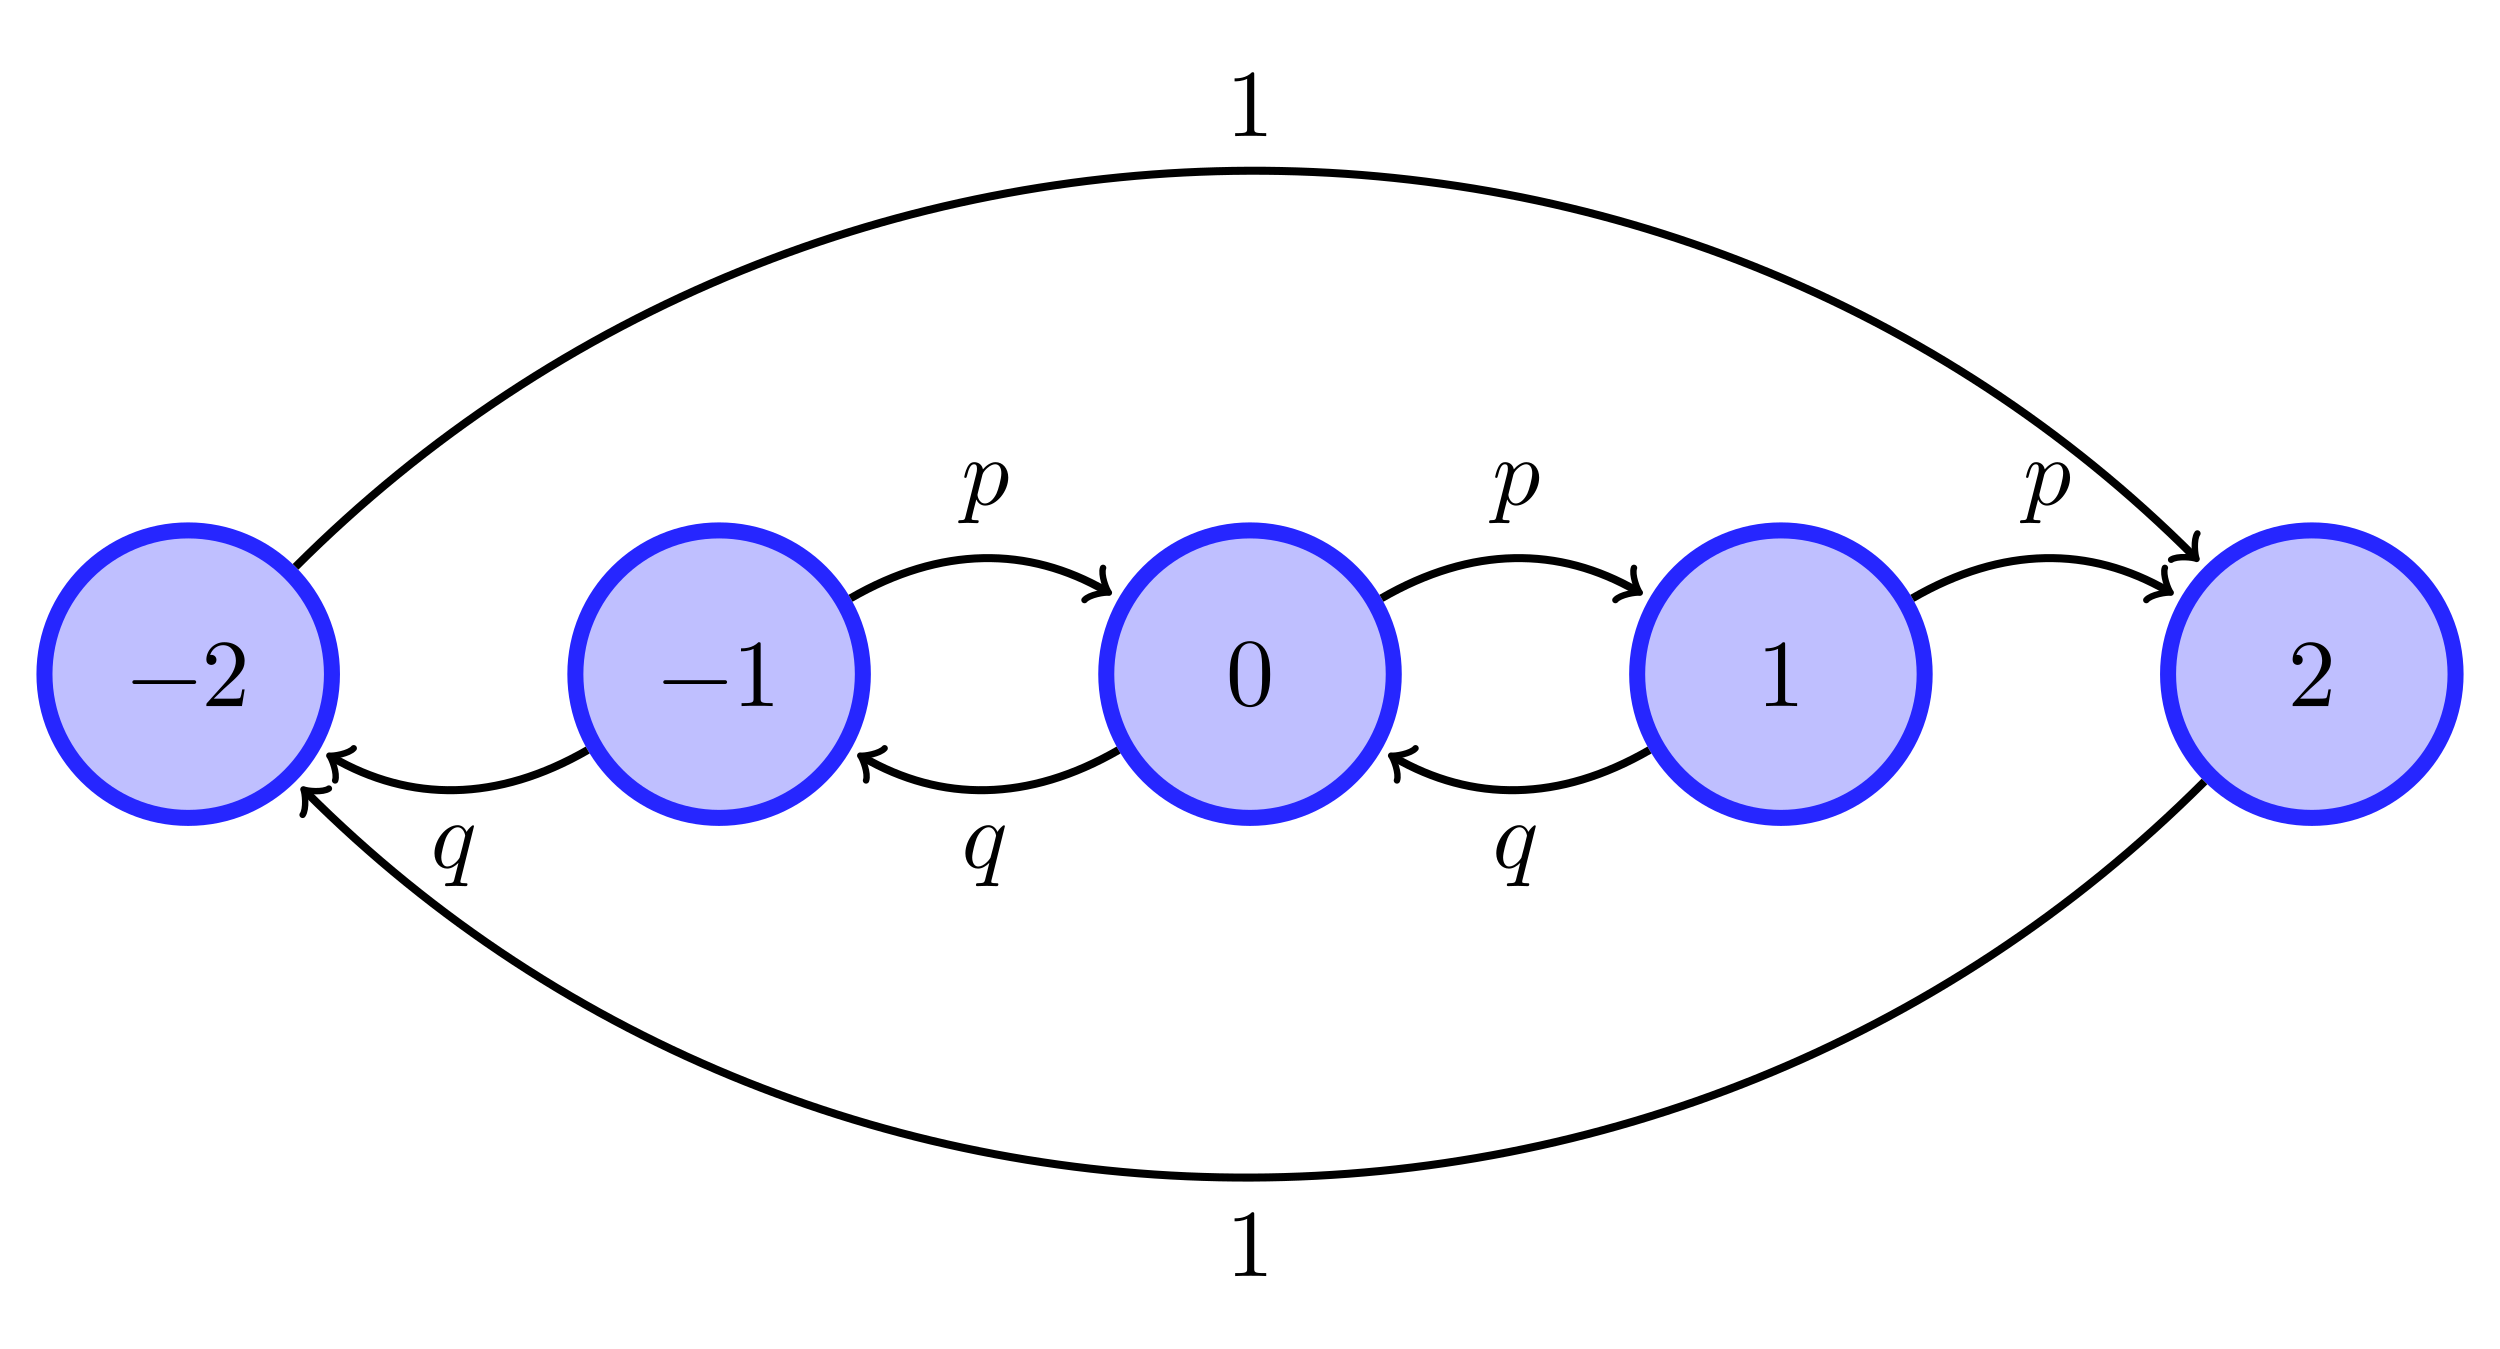
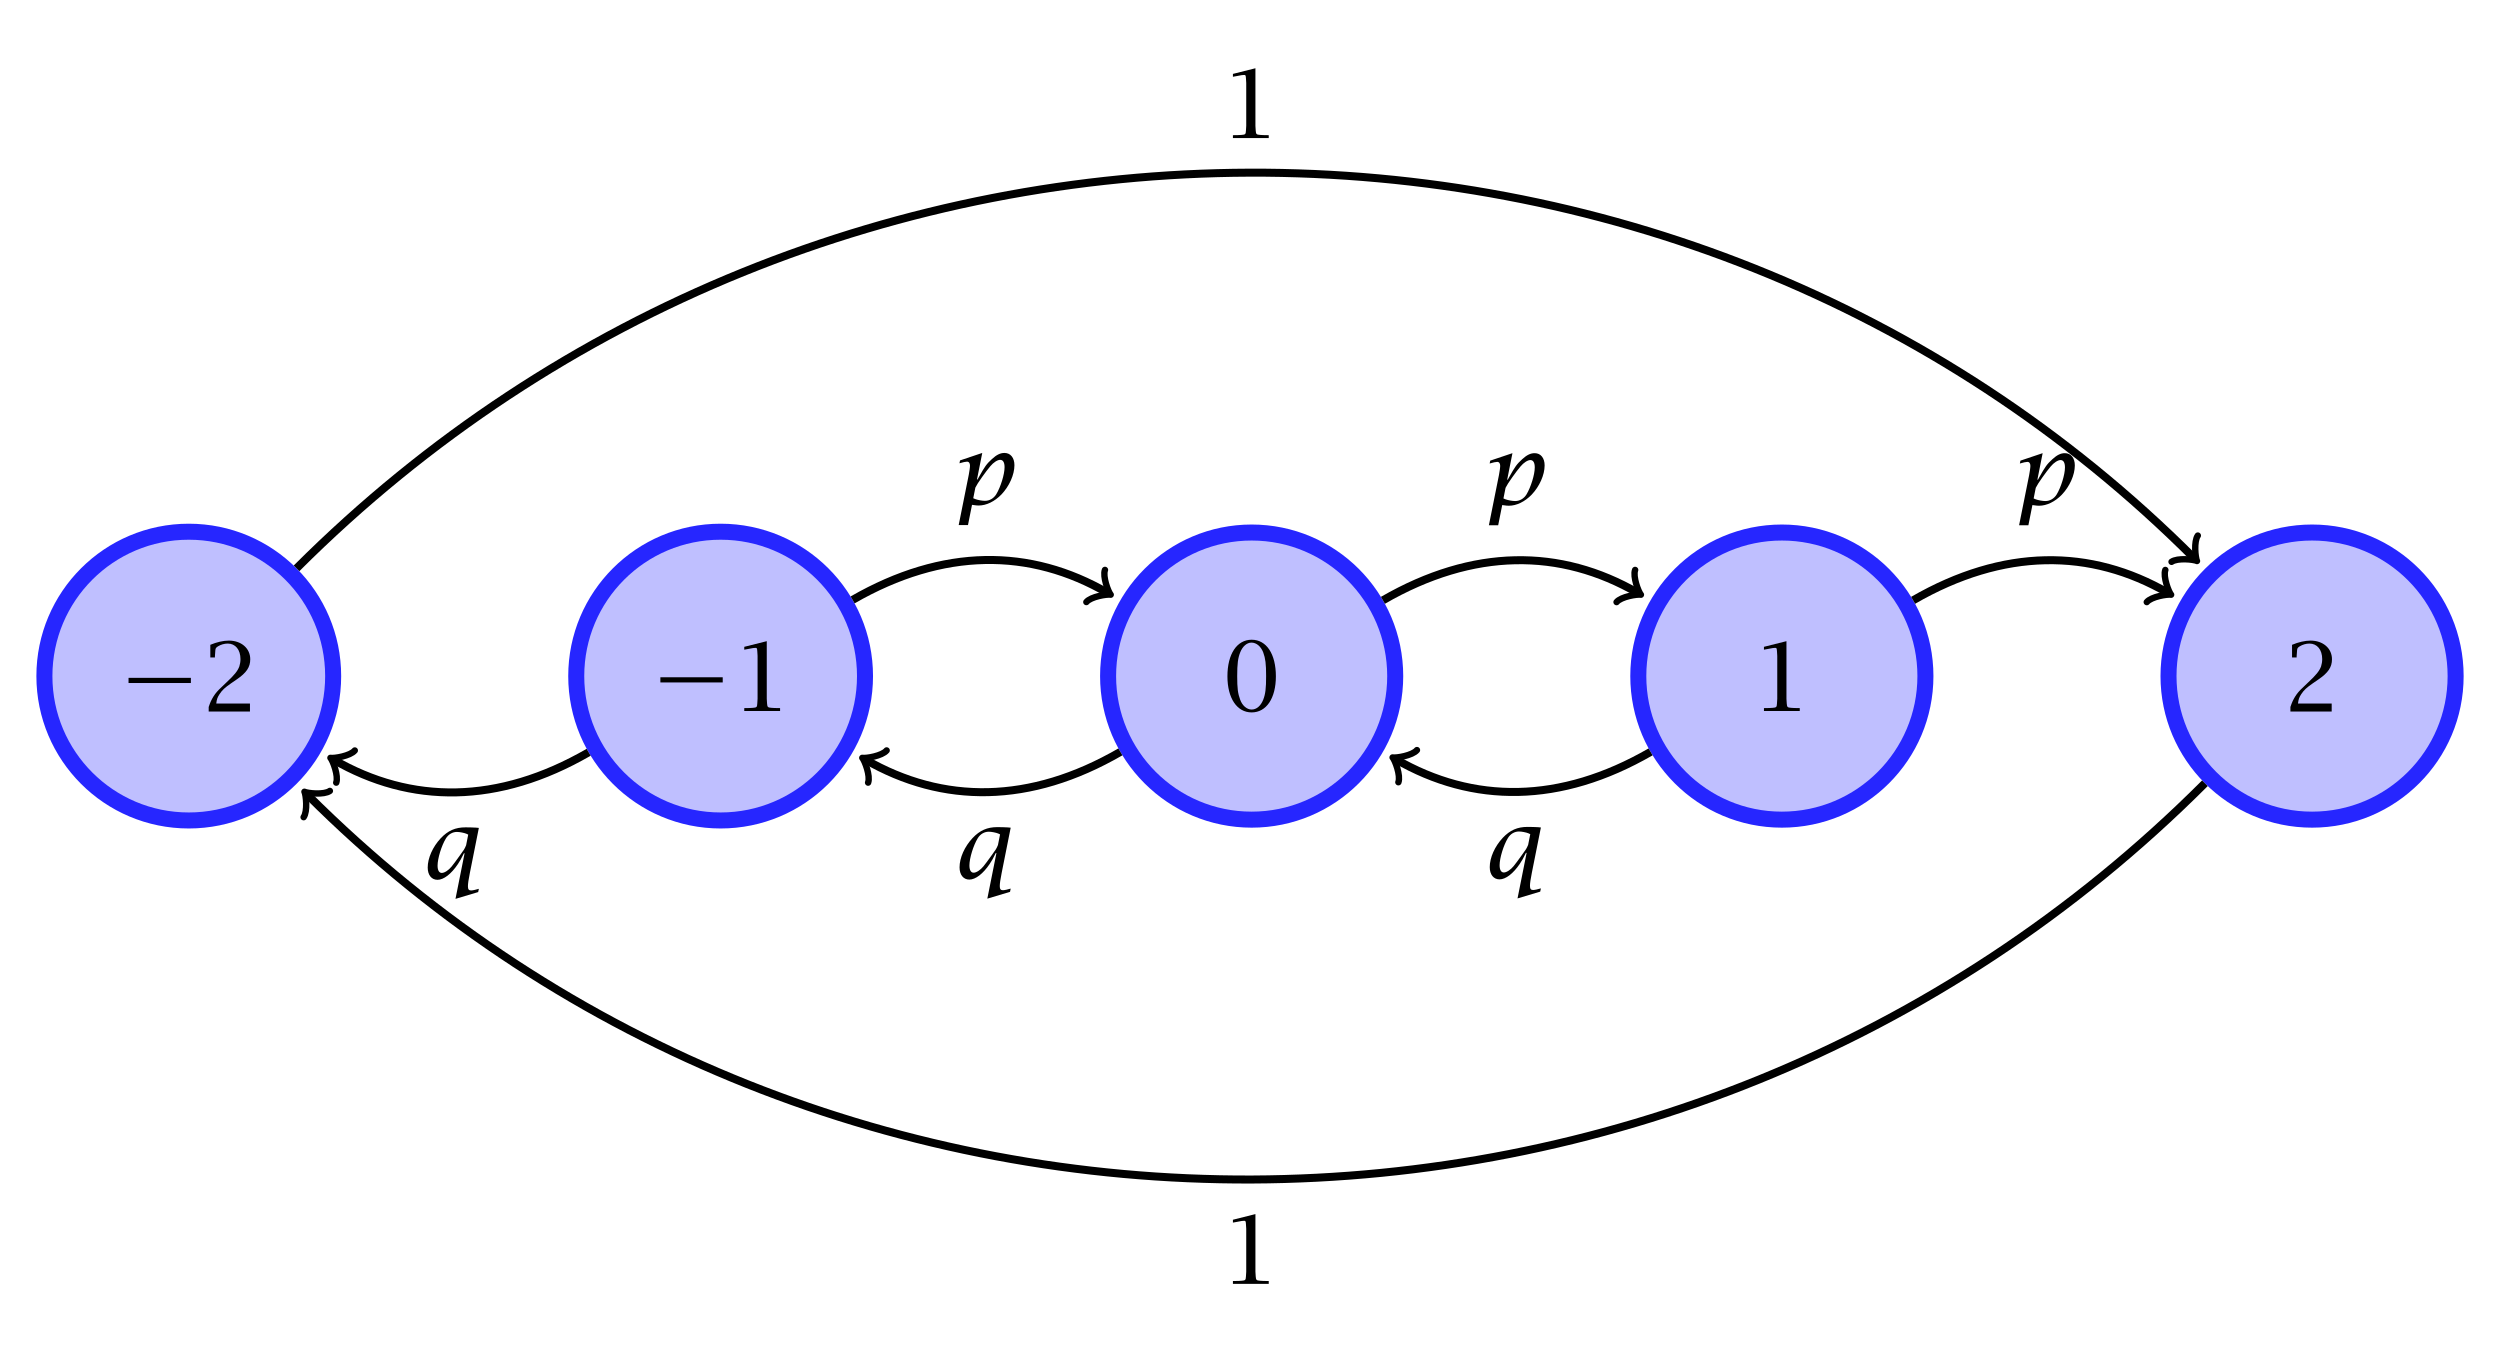
- <svg xmlns="http://www.w3.org/2000/svg" xmlns:xlink="http://www.w3.org/1999/xlink" version="1.1" width="467.551" height="252.163" viewBox="0 0 467.551 252.163">
+ <svg xmlns="http://www.w3.org/2000/svg" xmlns:xlink="http://www.w3.org/1999/xlink" version="1.1" width="468.164" height="253.218" viewBox="0 0 468.164 253.218">
  <defs>
-     <path id="font_3_1" d="M.722 .25C.722 .261 .713 .27 .702 .27H.076C.065 .27 .056 .261 .056 .25 .056 .239 .065 .23 .076 .23H.702C.713 .23 .722 .239 .722 .25Z" />
-     <path id="font_3_2" d="M.449 .174H.424C.419 .144 .412 .1 .402 .085 .395 .077 .329 .077 .307 .077H.127L.233 .18C.389 .318 .449 .372 .449 .472 .449 .586 .359 .666 .237 .666 .124 .666 .05 .574 .05 .485 .05 .429 .1 .429 .103 .429 .12 .429 .155 .441 .155 .482 .155 .508 .137 .534 .102 .534 .094 .534 .092 .534 .089 .533 .112 .598 .166 .635 .224 .635 .315 .635 .358 .554 .358 .472 .358 .392 .308 .313 .253 .251L.061 .037C.05 .026 .05 .024 .05 0H.421L.449 .174Z" />
-     <path id="font_3_3" d="M.419 0V.031H.387C.297 .031 .294 .042 .294 .079V.64C.294 .664 .294 .666 .271 .666 .209 .602 .121 .602 .089 .602V.571C.109 .571 .168 .571 .22 .597V.079C.22 .043 .217 .031 .127 .031H.095V0C.13 .003 .217 .003 .257 .003 .297 .003 .384 .003 .419 0Z" />
-     <path id="font_3_4" d="M.46 .32C.46 .4 .455 .48 .42 .554 .374 .65 .292 .666 .25 .666 .19 .666 .117 .64 .076 .547 .044 .478 .039 .4 .039 .32 .039 .245 .043 .155 .084 .079 .127-.002 .2-.022 .249-.022 .303-.022 .379-.001 .423 .094 .455 .163 .46 .241 .46 .32M.377 .332C.377 .257 .377 .189 .366 .125 .351 .03 .294-0 .249-0 .21-0 .151 .025 .133 .121 .122 .181 .122 .273 .122 .332 .122 .396 .122 .462 .13 .516 .149 .635 .224 .644 .249 .644 .282 .644 .348 .626 .367 .527 .377 .471 .377 .395 .377 .332Z" />
-     <path id="font_3_5" d="M.49 .282C.49 .376 .433 .442 .357 .442 .307 .442 .259 .406 .226 .367 .216 .421 .173 .442 .136 .442 .09 .442 .071 .403 .062 .385 .044 .351 .031 .291 .031 .288 .031 .278 .043 .278 .043 .278 .053 .278 .054 .279 .06 .301 .077 .372 .097 .42 .133 .42 .15 .42 .164 .412 .164 .374 .164 .351 .161 .34 .157 .323L.045-.122C.037-.156 .035-.163-.009-.163-.021-.163-.032-.163-.032-.182-.032-.19-.027-.194-.019-.194 .008-.194 .037-.191 .065-.191 .098-.191 .132-.194 .164-.194 .169-.194 .182-.194 .182-.174 .182-.163 .172-.163 .158-.163 .108-.163 .108-.156 .108-.147 .108-.135 .15 .028 .157 .053 .17 .024 .198-.011 .249-.011 .365-.011 .49 .135 .49 .282M.418 .326C.418 .267 .385 .152 .367 .114 .333 .044 .285 .011 .248 .011 .182 .011 .169 .094 .169 .1 .169 .1 .169 .104 .172 .116L.221 .312C.228 .339 .255 .367 .273 .382 .308 .413 .337 .42 .354 .42 .394 .42 .418 .385 .418 .326Z" />
-     <path id="font_3_6" d="M.452 .431C.452 .435 .449 .441 .442 .441 .431 .441 .391 .401 .374 .372 .352 .426 .313 .442 .281 .442 .163 .442 .04 .294 .04 .149 .04 .051 .099-.011 .172-.011 .215-.011 .254 .013 .29 .049L.245-.13C.237-.158 .229-.162 .173-.163 .16-.163 .15-.163 .15-.183 .15-.183 .15-.194 .163-.194 .195-.194 .23-.191 .263-.191 .297-.191 .333-.194 .366-.194 .371-.194 .384-.194 .384-.174 .384-.163 .374-.163 .358-.163 .31-.163 .31-.156 .31-.147 .31-.14 .312-.134 .314-.125L.452 .431M.36 .332C.36 .326 .305 .107 .302 .103 .287 .075 .231 .011 .175 .011 .115 .011 .111 .088 .111 .105 .111 .153 .14 .262 .157 .304 .188 .378 .24 .42 .281 .42 .346 .42 .36 .339 .36 .332Z" />
+     <path id="font_3_1" d="M.108 .298H.759V.352H.108V.298Z" />
+     <path id="font_3_2" d="M.41 .547C.41 .521 .405 .493 .398 .471 .38 .423 .348 .383 .26 .301L.209 .252C.171 .217 .149 .191 .127 .156 .106 .121 .096 .101 .078 .048V0H.509V.084H.157C.163 .13 .169 .148 .192 .183 .22 .225 .246 .249 .312 .295L.37 .335C.473 .405 .512 .464 .512 .546 .512 .66 .419 .741 .288 .741 .231 .741 .162 .725 .095 .697V.565H.143V.577C.147 .648 .148 .652 .154 .663 .158 .669 .165 .675 .175 .681 .205 .699 .241 .71 .277 .71 .357 .71 .41 .646 .41 .547Z" />
+     <path id="font_3_3" d="M.256 .575V.127L.253 .078C.251 .04 .247 .036 .208 .033L.175 .031 .117 .03V0H.491V.03L.434 .031 .401 .033C.362 .036 .358 .04 .355 .078L.352 .127V.729L.117 .67V.64L.166 .649 .209 .657C.217 .658 .226 .659 .234 .659 .249 .659 .251 .655 .253 .624L.256 .575Z" />
+     <path id="font_3_4" d="M.304-.018C.458-.018 .557 .13 .557 .359 .557 .592 .459 .741 .304 .741 .15 .741 .051 .592 .051 .359 .051 .13 .151-.018 .304-.018M.304 .012C.254 .012 .207 .052 .184 .115 .16 .179 .153 .233 .153 .361 .153 .49 .161 .55 .184 .608 .209 .672 .254 .711 .302 .711 .354 .711 .401 .671 .425 .608 .448 .545 .455 .49 .455 .361 .455 .233 .448 .174 .425 .115 .399 .05 .355 .012 .304 .012Z" />
+     <path id="font_3_5" d="M.24 .18C.261 .219 .267 .228 .31 .29 .343 .336 .371 .374 .396 .403 .429 .443 .471 .47 .499 .47 .529 .47 .545 .443 .545 .393 .545 .318 .504 .186 .458 .11 .431 .067 .388 .042 .34 .042 .312 .042 .267 .05 .24 .06 .235 .062 .228 .065 .218 .069L.24 .18M.205 0C.212-.001 .217-.002 .221-.002 .24-.004 .25-.006 .252-.006 .26-.007 .267-.007 .275-.007 .355-.007 .441 .035 .512 .108 .594 .194 .648 .314 .648 .414 .648 .492 .607 .542 .544 .542 .501 .542 .462 .523 .414 .479 .356 .426 .34 .403 .275 .287L.263 .265H.257L.312 .542 .08 .464 .074 .434C.112 .445 .138 .451 .153 .451 .173 .451 .184 .435 .184 .409 .184 .398 .182 .384 .18 .368L.171 .313 .066-.211H.163L.205 0Z" />
+     <path id="font_3_6" d="M.338-.211 .575-.14 .582-.106C.553-.115 .517-.123 .501-.123 .477-.123 .468-.111 .468-.08 .468-.053 .474-.01 .488 .059L.582 .53C.557 .533 .553 .533 .502 .535 .475 .536 .456 .536 .444 .536 .336 .536 .26 .502 .184 .422 .1 .332 .048 .215 .048 .116 .048 .038 .088-.012 .15-.012 .215-.012 .294 .049 .363 .152 .386 .186 .396 .205 .426 .265H.433L.338-.211M.449 .349C.433 .31 .428 .303 .382 .24 .344 .187 .316 .149 .297 .126 .266 .088 .224 .06 .195 .06 .167 .06 .151 .087 .151 .136 .151 .211 .192 .345 .238 .42 .264 .463 .307 .488 .353 .488 .381 .488 .427 .479 .452 .469 .456 .468 .462 .465 .471 .46L.449 .349Z" />
  </defs>
-   <path transform="matrix(1.5,0,0,-1.5,35.19862,126.0816)" d="M17.923 0C17.923 9.899 9.899 17.923 0 17.923-9.899 17.923-17.923 9.899-17.923 0-17.923-9.899-9.899-17.923 0-17.923 9.899-17.923 17.923-9.899 17.923 0ZM0 0" fill="#bfbfff" />
-   <path transform="matrix(1.5,0,0,-1.5,35.19862,126.0816)" stroke-width="2" stroke-linecap="butt" stroke-miterlimit="10" stroke-linejoin="miter" fill="none" stroke="#2626ff" d="M17.923 0C17.923 9.899 9.899 17.923 0 17.923-9.899 17.923-17.923 9.899-17.923 0-17.923-9.899-9.899-17.923 0-17.923 9.899-17.923 17.923-9.899 17.923 0ZM0 0" />
-   <use data-text="−" xlink:href="#font_3_1" transform="matrix(17.93276,0,0,-17.93276,23.74589,132.0499)" />
-   <use data-text="2" xlink:href="#font_3_2" transform="matrix(17.93276,0,0,-17.93276,37.69758,132.0499)" />
-   <path transform="matrix(1.5,0,0,-1.5,35.19862,126.0816)" d="M84.116 0C84.116 9.899 76.092 17.923 66.193 17.923 56.294 17.923 48.27 9.899 48.27 0 48.27-9.899 56.294-17.923 66.193-17.923 76.092-17.923 84.116-9.899 84.116 0ZM66.193 0" fill="#bfbfff" />
-   <path transform="matrix(1.5,0,0,-1.5,35.19862,126.0816)" stroke-width="2" stroke-linecap="butt" stroke-miterlimit="10" stroke-linejoin="miter" fill="none" stroke="#2626ff" d="M84.116 0C84.116 9.899 76.092 17.923 66.193 17.923 56.294 17.923 48.27 9.899 48.27 0 48.27-9.899 56.294-17.923 66.193-17.923 76.092-17.923 84.116-9.899 84.116 0ZM66.193 0" />
-   <use data-text="−" xlink:href="#font_3_1" transform="matrix(17.93276,0,0,-17.93276,123.0342,132.0499)" />
-   <use data-text="1" xlink:href="#font_3_3" transform="matrix(17.93276,0,0,-17.93276,136.9859,132.0499)" />
-   <path transform="matrix(1.5,0,0,-1.5,35.19862,126.0816)" d="M150.309 0C150.309 9.899 142.285 17.923 132.386 17.923 122.487 17.923 114.463 9.899 114.463 0 114.463-9.899 122.487-17.923 132.386-17.923 142.285-17.923 150.309-9.899 150.309 0ZM132.386 0" fill="#bfbfff" />
-   <path transform="matrix(1.5,0,0,-1.5,35.19862,126.0816)" stroke-width="2" stroke-linecap="butt" stroke-miterlimit="10" stroke-linejoin="miter" fill="none" stroke="#2626ff" d="M150.309 0C150.309 9.899 142.285 17.923 132.386 17.923 122.487 17.923 114.463 9.899 114.463 0 114.463-9.899 122.487-17.923 132.386-17.923 142.285-17.923 150.309-9.899 150.309 0ZM132.386 0" />
-   <use data-text="0" xlink:href="#font_3_4" transform="matrix(17.93276,0,0,-17.93276,229.2946,131.8528)" />
-   <path transform="matrix(1.5,0,0,-1.5,35.19862,126.0816)" d="M216.502 0C216.502 9.899 208.478 17.923 198.579 17.923 188.68 17.923 180.656 9.899 180.656 0 180.656-9.899 188.68-17.923 198.579-17.923 208.478-17.923 216.502-9.899 216.502 0ZM198.579 0" fill="#bfbfff" />
-   <path transform="matrix(1.5,0,0,-1.5,35.19862,126.0816)" stroke-width="2" stroke-linecap="butt" stroke-miterlimit="10" stroke-linejoin="miter" fill="none" stroke="#2626ff" d="M216.502 0C216.502 9.899 208.478 17.923 198.579 17.923 188.68 17.923 180.656 9.899 180.656 0 180.656-9.899 188.68-17.923 198.579-17.923 208.478-17.923 216.502-9.899 216.502 0ZM198.579 0" />
-   <use data-text="1" xlink:href="#font_3_3" transform="matrix(17.93276,0,0,-17.93276,328.5829,132.0499)" />
-   <path transform="matrix(1.5,0,0,-1.5,35.19862,126.0816)" d="M282.695 0C282.695 9.899 274.671 17.923 264.772 17.923 254.874 17.923 246.849 9.899 246.849 0 246.849-9.899 254.874-17.923 264.772-17.923 274.671-17.923 282.695-9.899 282.695 0ZM264.772 0" fill="#bfbfff" />
-   <path transform="matrix(1.5,0,0,-1.5,35.19862,126.0816)" stroke-width="2" stroke-linecap="butt" stroke-miterlimit="10" stroke-linejoin="miter" fill="none" stroke="#2626ff" d="M282.695 0C282.695 9.899 274.671 17.923 264.772 17.923 254.874 17.923 246.849 9.899 246.849 0 246.849-9.899 254.874-17.923 264.772-17.923 274.671-17.923 282.695-9.899 282.695 0ZM264.772 0" />
-   <use data-text="2" xlink:href="#font_3_2" transform="matrix(17.93276,0,0,-17.93276,427.8712,132.0499)" />
-   <path transform="matrix(1.5,0,0,-1.5,35.19862,126.0816)" stroke-width="1" stroke-linecap="butt" stroke-miterlimit="10" stroke-linejoin="miter" fill="none" stroke="#000000" d="" />
-   <path transform="matrix(1.5,0,0,-1.5,35.19862,126.0816)" stroke-width="1" stroke-linecap="butt" stroke-miterlimit="10" stroke-linejoin="miter" fill="none" stroke="#000000" d="M82.581 9.461C93.867 15.977 104.712 15.977 114.413 10.377" />
-   <path transform="matrix(1.299015,.75,.75,-1.299015,206.8185,110.5168)" stroke-width=".8" stroke-linecap="round" stroke-linejoin="round" fill="none" stroke="#000000" d="M-1.737 2.316C-1.592 1.447 0 .145 .434 0 0-.145-1.592-1.447-1.737-2.316" />
-   <use data-text="𝑝" xlink:href="#font_3_5" transform="matrix(17.93276,0,0,-17.93276,179.7758,94.35884)" />
-   <path transform="matrix(1.5,0,0,-1.5,35.19862,126.0816)" stroke-width="1" stroke-linecap="butt" stroke-miterlimit="10" stroke-linejoin="miter" fill="none" stroke="#000000" d="M148.774 9.461C160.06 15.977 170.906 15.977 180.606 10.377" />
-   <path transform="matrix(1.299015,.75,.75,-1.299015,306.1082,110.5168)" stroke-width=".8" stroke-linecap="round" stroke-linejoin="round" fill="none" stroke="#000000" d="M-1.737 2.316C-1.592 1.447 0 .145 .434 0 0-.145-1.592-1.447-1.737-2.316" />
-   <use data-text="𝑝" xlink:href="#font_3_5" transform="matrix(17.93276,0,0,-17.93276,279.0642,94.35884)" />
-   <path transform="matrix(1.5,0,0,-1.5,35.19862,126.0816)" stroke-width="1" stroke-linecap="butt" stroke-miterlimit="10" stroke-linejoin="miter" fill="none" stroke="#000000" d="M214.967 9.461C226.253 15.977 237.099 15.977 246.799 10.377" />
-   <path transform="matrix(1.299015,.75,.75,-1.299015,405.3977,110.5168)" stroke-width=".8" stroke-linecap="round" stroke-linejoin="round" fill="none" stroke="#000000" d="M-1.737 2.316C-1.592 1.447 0 .145 .434 0 0-.145-1.592-1.447-1.737-2.316" />
-   <use data-text="𝑝" xlink:href="#font_3_5" transform="matrix(17.93276,0,0,-17.93276,378.3526,94.35884)" />
-   <path transform="matrix(1.5,0,0,-1.5,35.19862,126.0816)" stroke-width="1" stroke-linecap="butt" stroke-miterlimit="10" stroke-linejoin="miter" fill="none" stroke="#000000" d="M182.192-9.461C170.906-15.977 160.06-15.977 150.359-10.377" />
-   <path transform="matrix(-1.299015,-.75,-.75,1.299015,260.7372,141.6464)" stroke-width=".8" stroke-linecap="round" stroke-linejoin="round" fill="none" stroke="#000000" d="M-1.737 2.316C-1.592 1.447 0 .145 .434 0 0-.145-1.592-1.447-1.737-2.316" />
-   <use data-text="𝑞" xlink:href="#font_3_6" transform="matrix(17.93276,0,0,-17.93276,279.1179,162.2492)" />
-   <path transform="matrix(1.5,0,0,-1.5,35.19862,126.0816)" stroke-width="1" stroke-linecap="butt" stroke-miterlimit="10" stroke-linejoin="miter" fill="none" stroke="#000000" d="M115.998-9.461C104.712-15.977 93.867-15.977 84.166-10.377" />
-   <path transform="matrix(-1.299015,-.75,-.75,1.299015,161.4475,141.6464)" stroke-width=".8" stroke-linecap="round" stroke-linejoin="round" fill="none" stroke="#000000" d="M-1.737 2.316C-1.592 1.447 0 .145 .434 0 0-.145-1.592-1.447-1.737-2.316" />
-   <use data-text="𝑞" xlink:href="#font_3_6" transform="matrix(17.93276,0,0,-17.93276,179.8296,162.2492)" />
-   <path transform="matrix(1.5,0,0,-1.5,35.19862,126.0816)" stroke-width="1" stroke-linecap="butt" stroke-miterlimit="10" stroke-linejoin="miter" fill="none" stroke="#000000" d="M49.805-9.461C38.519-15.977 27.674-15.977 17.973-10.377" />
-   <path transform="matrix(-1.299015,-.75,-.75,1.299015,62.15796,141.6464)" stroke-width=".8" stroke-linecap="round" stroke-linejoin="round" fill="none" stroke="#000000" d="M-1.737 2.316C-1.592 1.447 0 .145 .434 0 0-.145-1.592-1.447-1.737-2.316" />
-   <use data-text="𝑞" xlink:href="#font_3_6" transform="matrix(17.93276,0,0,-17.93276,80.54126,162.2492)" />
-   <path transform="matrix(1.5,0,0,-1.5,35.19862,126.0816)" stroke-width="1" stroke-linecap="butt" stroke-miterlimit="10" stroke-linejoin="miter" fill="none" stroke="#000000" d="" />
-   <path transform="matrix(1.5,0,0,-1.5,35.19862,126.0816)" stroke-width="1" stroke-linecap="butt" stroke-miterlimit="10" stroke-linejoin="miter" fill="none" stroke="#000000" d="M13.381 13.381C79.013 79.013 185.76 79.013 250.097 14.675" />
-   <path transform="matrix(1.06065,1.06065,1.06065,-1.06065,410.3445,104.0691)" stroke-width=".8" stroke-linecap="round" stroke-linejoin="round" fill="none" stroke="#000000" d="M-1.737 2.316C-1.592 1.447 0 .145 .434 0 0-.145-1.592-1.447-1.737-2.316" />
-   <use data-text="1" xlink:href="#font_3_3" transform="matrix(17.93276,0,0,-17.93276,229.2945,25.45232)" />
-   <path transform="matrix(1.5,0,0,-1.5,35.19862,126.0816)" stroke-width="1" stroke-linecap="butt" stroke-miterlimit="10" stroke-linejoin="miter" fill="none" stroke="#000000" d="M251.392-13.381C185.76-79.013 79.013-79.013 14.675-14.675" />
-   <path transform="matrix(-1.06065,-1.06065,-1.06065,1.06065,57.21117,148.0942)" stroke-width=".8" stroke-linecap="round" stroke-linejoin="round" fill="none" stroke="#000000" d="M-1.737 2.316C-1.592 1.447 0 .145 .434 0 0-.145-1.592-1.447-1.737-2.316" />
-   <use data-text="1" xlink:href="#font_3_3" transform="matrix(17.93276,0,0,-17.93276,229.2945,238.6476)" />
+   <path transform="matrix(1.5,0,0,-1.5,35.35204,126.6089)" d="M18.025 0C18.025 9.955 9.955 18.025 0 18.025-9.955 18.025-18.025 9.955-18.025 0-18.025-9.955-9.955-18.025 0-18.025 9.955-18.025 18.025-9.955 18.025 0ZM0 0" fill="#bfbfff" />
+   <path transform="matrix(1.5,0,0,-1.5,35.35204,126.6089)" stroke-width="2" stroke-linecap="butt" stroke-miterlimit="10" stroke-linejoin="miter" fill="none" stroke="#2626ff" d="M18.025 0C18.025 9.955 9.955 18.025 0 18.025-9.955 18.025-18.025 9.955-18.025 0-18.025-9.955-9.955-18.025 0-18.025 9.955-18.025 18.025-9.955 18.025 0ZM0 0" />
+   <use data-text="−" xlink:href="#font_3_1" transform="matrix(17.93276,0,0,-17.93276,22.1339,133.2493)" />
+   <use data-text="2" xlink:href="#font_3_2" transform="matrix(17.93276,0,0,-17.93276,37.6816,133.2493)" />
+   <path transform="matrix(1.5,0,0,-1.5,35.35204,126.6089)" d="M84.423 0C84.423 9.955 76.353 18.025 66.398 18.025 56.442 18.025 48.372 9.955 48.372 0 48.372-9.955 56.442-18.025 66.398-18.025 76.353-18.025 84.423-9.955 84.423 0ZM66.398 0" fill="#bfbfff" />
+   <path transform="matrix(1.5,0,0,-1.5,35.35204,126.6089)" stroke-width="2" stroke-linecap="butt" stroke-miterlimit="10" stroke-linejoin="miter" fill="none" stroke="#2626ff" d="M84.423 0C84.423 9.955 76.353 18.025 66.398 18.025 56.442 18.025 48.372 9.955 48.372 0 48.372-9.955 56.442-18.025 66.398-18.025 76.353-18.025 84.423-9.955 84.423 0ZM66.398 0" />
+   <use data-text="−" xlink:href="#font_3_1" transform="matrix(17.93276,0,0,-17.93276,121.7291,133.1418)" />
+   <use data-text="1" xlink:href="#font_3_3" transform="matrix(17.93276,0,0,-17.93276,137.2768,133.1418)" />
+   <path transform="matrix(1.5,0,0,-1.5,35.35204,126.6089)" d="M150.616 0C150.616 9.899 142.592 17.923 132.693 17.923 122.794 17.923 114.77 9.899 114.77 0 114.77-9.899 122.794-17.923 132.693-17.923 142.592-17.923 150.616-9.899 150.616 0ZM132.693 0" fill="#bfbfff" />
+   <path transform="matrix(1.5,0,0,-1.5,35.35204,126.6089)" stroke-width="2" stroke-linecap="butt" stroke-miterlimit="10" stroke-linejoin="miter" fill="none" stroke="#2626ff" d="M150.616 0C150.616 9.899 142.592 17.923 132.693 17.923 122.794 17.923 114.77 9.899 114.77 0 114.77-9.899 122.794-17.923 132.693-17.923 142.592-17.923 150.616-9.899 150.616 0ZM132.693 0" />
+   <use data-text="0" xlink:href="#font_3_4" transform="matrix(17.93276,0,0,-17.93276,228.9404,133.088)" />
+   <path transform="matrix(1.5,0,0,-1.5,35.35204,126.6089)" d="M216.809 0C216.809 9.899 208.785 17.923 198.886 17.923 188.987 17.923 180.963 9.899 180.963 0 180.963-9.899 188.987-17.923 198.886-17.923 208.785-17.923 216.809-9.899 216.809 0ZM198.886 0" fill="#bfbfff" />
+   <path transform="matrix(1.5,0,0,-1.5,35.35204,126.6089)" stroke-width="2" stroke-linecap="butt" stroke-miterlimit="10" stroke-linejoin="miter" fill="none" stroke="#2626ff" d="M216.809 0C216.809 9.899 208.785 17.923 198.886 17.923 188.987 17.923 180.963 9.899 180.963 0 180.963-9.899 188.987-17.923 198.886-17.923 208.785-17.923 216.809-9.899 216.809 0ZM198.886 0" />
+   <use data-text="1" xlink:href="#font_3_3" transform="matrix(17.93276,0,0,-17.93276,328.2288,133.1418)" />
+   <path transform="matrix(1.5,0,0,-1.5,35.35204,126.6089)" d="M283.002 0C283.002 9.899 274.978 17.923 265.079 17.923 255.18 17.923 247.156 9.899 247.156 0 247.156-9.899 255.18-17.923 265.079-17.923 274.978-17.923 283.002-9.899 283.002 0ZM265.079 0" fill="#bfbfff" />
+   <path transform="matrix(1.5,0,0,-1.5,35.35204,126.6089)" stroke-width="2" stroke-linecap="butt" stroke-miterlimit="10" stroke-linejoin="miter" fill="none" stroke="#2626ff" d="M283.002 0C283.002 9.899 274.978 17.923 265.079 17.923 255.18 17.923 247.156 9.899 247.156 0 247.156-9.899 255.18-17.923 265.079-17.923 274.978-17.923 283.002-9.899 283.002 0ZM265.079 0" />
+   <use data-text="2" xlink:href="#font_3_2" transform="matrix(17.93276,0,0,-17.93276,427.5171,133.2493)" />
+   <path transform="matrix(1.5,0,0,-1.5,35.35204,126.6089)" stroke-width="1" stroke-linecap="butt" stroke-miterlimit="10" stroke-linejoin="miter" fill="none" stroke="#000000" d="" />
+   <path transform="matrix(1.5,0,0,-1.5,35.35204,126.6089)" stroke-width="1" stroke-linecap="butt" stroke-miterlimit="10" stroke-linejoin="miter" fill="none" stroke="#000000" d="M82.874 9.512C94.174 16.014 105.025 15.997 114.722 10.379" />
+   <path transform="matrix(1.297845,.751965,.751965,-1.297845,207.4343,111.0405)" stroke-width=".8" stroke-linecap="round" stroke-linejoin="round" fill="none" stroke="#000000" d="M-1.737 2.316C-1.592 1.447 0 .145 .434 0 0-.145-1.592-1.447-1.737-2.316" />
+   <use data-text="𝑝" xlink:href="#font_3_5" transform="matrix(17.93276,0,0,-17.93276,178.3472,94.54022)" />
+   <path transform="matrix(1.5,0,0,-1.5,35.35204,126.6089)" stroke-width="1" stroke-linecap="butt" stroke-miterlimit="10" stroke-linejoin="miter" fill="none" stroke="#000000" d="M149.081 9.461C160.367 15.977 171.212 15.977 180.913 10.377" />
+   <path transform="matrix(1.299015,.75,.75,-1.299015,306.7218,111.0441)" stroke-width=".8" stroke-linecap="round" stroke-linejoin="round" fill="none" stroke="#000000" d="M-1.737 2.316C-1.592 1.447 0 .145 .434 0 0-.145-1.592-1.447-1.737-2.316" />
+   <use data-text="𝑝" xlink:href="#font_3_5" transform="matrix(17.93276,0,0,-17.93276,277.6346,94.58142)" />
+   <path transform="matrix(1.5,0,0,-1.5,35.35204,126.6089)" stroke-width="1" stroke-linecap="butt" stroke-miterlimit="10" stroke-linejoin="miter" fill="none" stroke="#000000" d="M215.274 9.461C226.56 15.977 237.405 15.977 247.106 10.377" />
+   <path transform="matrix(1.299015,.75,.75,-1.299015,406.0114,111.0441)" stroke-width=".8" stroke-linecap="round" stroke-linejoin="round" fill="none" stroke="#000000" d="M-1.737 2.316C-1.592 1.447 0 .145 .434 0 0-.145-1.592-1.447-1.737-2.316" />
+   <use data-text="𝑝" xlink:href="#font_3_5" transform="matrix(17.93276,0,0,-17.93276,376.923,94.58142)" />
+   <path transform="matrix(1.5,0,0,-1.5,35.35204,126.6089)" stroke-width="1" stroke-linecap="butt" stroke-miterlimit="10" stroke-linejoin="miter" fill="none" stroke="#000000" d="M182.498-9.461C171.212-15.977 160.367-15.977 150.666-10.377" />
+   <path transform="matrix(-1.299015,-.75,-.75,1.299015,261.3509,142.1736)" stroke-width=".8" stroke-linecap="round" stroke-linejoin="round" fill="none" stroke="#000000" d="M-1.737 2.316C-1.592 1.447 0 .145 .434 0 0-.145-1.592-1.447-1.737-2.316" />
+   <use data-text="𝑞" xlink:href="#font_3_6" transform="matrix(17.93276,0,0,-17.93276,278.1185,164.4613)" />
+   <path transform="matrix(1.5,0,0,-1.5,35.35204,126.6089)" stroke-width="1" stroke-linecap="butt" stroke-miterlimit="10" stroke-linejoin="miter" fill="none" stroke="#000000" d="M116.305-9.461C105.025-15.997 94.174-16.014 84.46-10.425" />
+   <path transform="matrix(-1.30014,-.7480051,-.7480051,1.30014,162.0427,142.2467)" stroke-width=".8" stroke-linecap="round" stroke-linejoin="round" fill="none" stroke="#000000" d="M-1.737 2.316C-1.592 1.447 0 .145 .434 0 0-.145-1.592-1.447-1.737-2.316" />
+   <use data-text="𝑞" xlink:href="#font_3_6" transform="matrix(17.93276,0,0,-17.93276,178.8311,164.5025)" />
+   <path transform="matrix(1.5,0,0,-1.5,35.35204,126.6089)" stroke-width="1" stroke-linecap="butt" stroke-miterlimit="10" stroke-linejoin="miter" fill="none" stroke="#000000" d="M49.921-9.512C38.626-16.034 27.771-16.034 18.061-10.428" />
+   <path transform="matrix(-1.299015,-.74997,-.74997,1.299015,62.44423,142.2503)" stroke-width=".8" stroke-linecap="round" stroke-linejoin="round" fill="none" stroke="#000000" d="M-1.737 2.316C-1.592 1.447 0 .145 .434 0 0-.145-1.592-1.447-1.737-2.316" />
+   <use data-text="𝑞" xlink:href="#font_3_6" transform="matrix(17.93276,0,0,-17.93276,79.23506,164.5439)" />
+   <path transform="matrix(1.5,0,0,-1.5,35.35204,126.6089)" stroke-width="1" stroke-linecap="butt" stroke-miterlimit="10" stroke-linejoin="miter" fill="none" stroke="#000000" d="" />
+   <path transform="matrix(1.5,0,0,-1.5,35.35204,126.6089)" stroke-width="1" stroke-linecap="butt" stroke-miterlimit="10" stroke-linejoin="miter" fill="none" stroke="#000000" d="M13.453 13.453C79.168 79.129 186.022 79.095 250.404 14.675" />
+   <path transform="matrix(1.06035,1.06095,1.06095,-1.06035,410.9588,104.5958)" stroke-width=".8" stroke-linecap="round" stroke-linejoin="round" fill="none" stroke="#000000" d="M-1.737 2.316C-1.592 1.447 0 .145 .434 0 0-.145-1.592-1.447-1.737-2.316" />
+   <use data-text="1" xlink:href="#font_3_3" transform="matrix(17.93276,0,0,-17.93276,228.7859,25.85373)" />
+   <path transform="matrix(1.5,0,0,-1.5,35.35204,126.6089)" stroke-width="1" stroke-linecap="butt" stroke-miterlimit="10" stroke-linejoin="miter" fill="none" stroke="#000000" d="M251.698-13.381C186.022-79.095 79.168-79.129 14.748-14.747" />
+   <path transform="matrix(-1.06095,-1.06035,-1.06035,1.06095,57.47363,148.7293)" stroke-width=".8" stroke-linecap="round" stroke-linejoin="round" fill="none" stroke="#000000" d="M-1.737 2.316C-1.592 1.447 0 .145 .434 0 0-.145-1.592-1.447-1.737-2.316" />
+   <use data-text="1" xlink:href="#font_3_3" transform="matrix(17.93276,0,0,-17.93276,228.7859,240.4298)" />
</svg>
